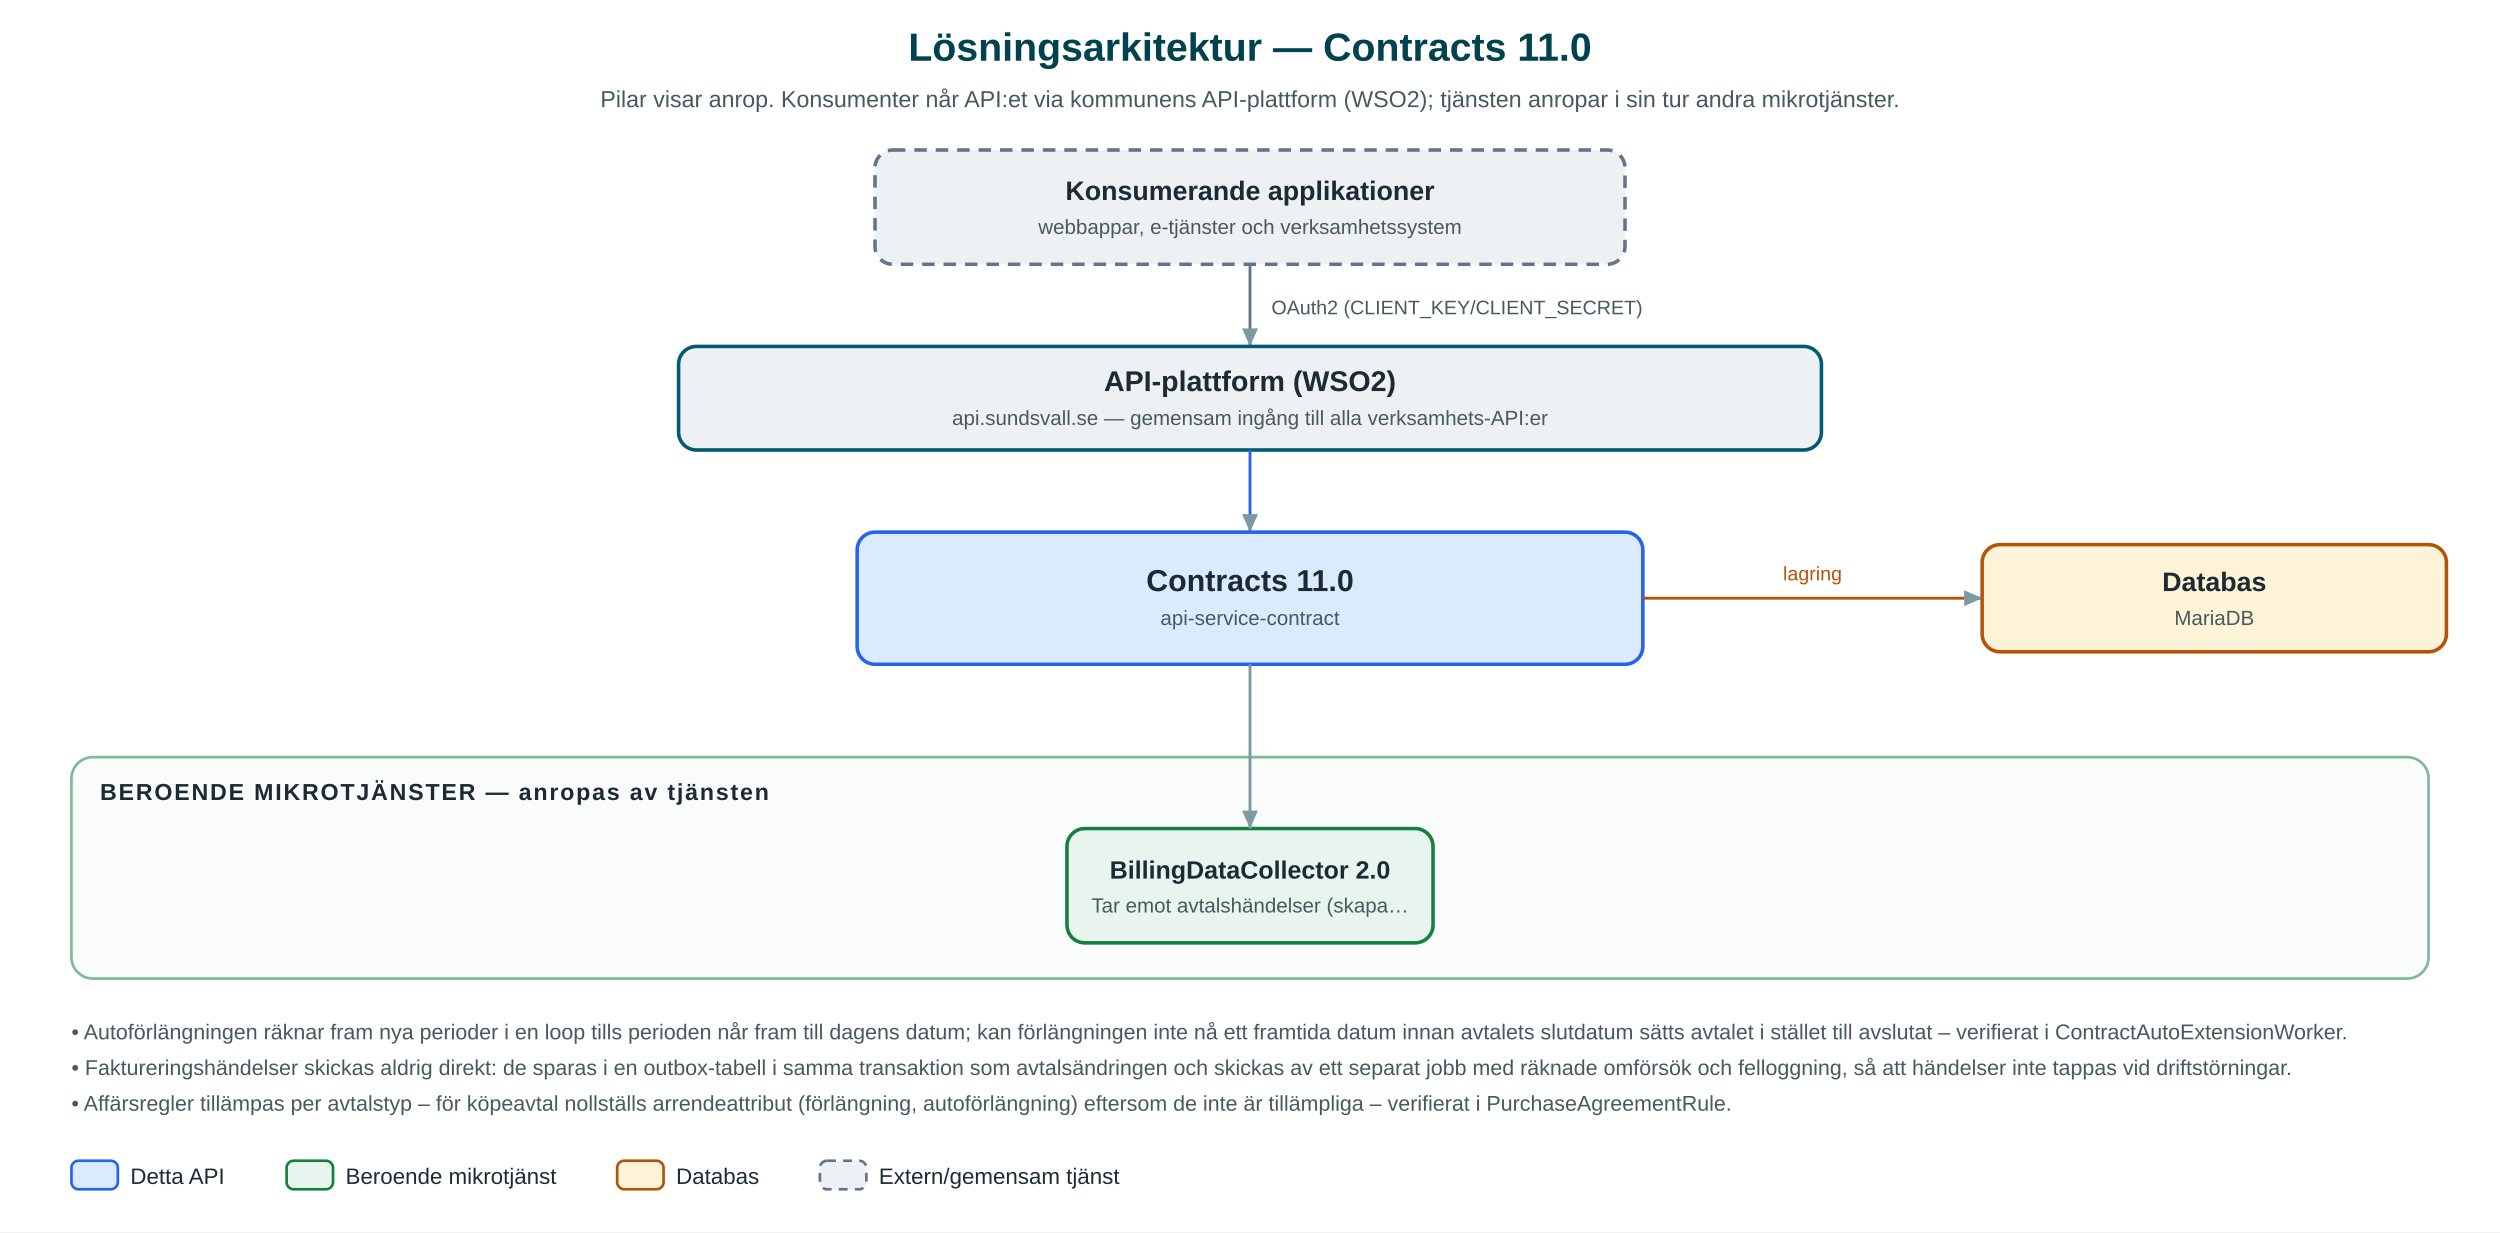
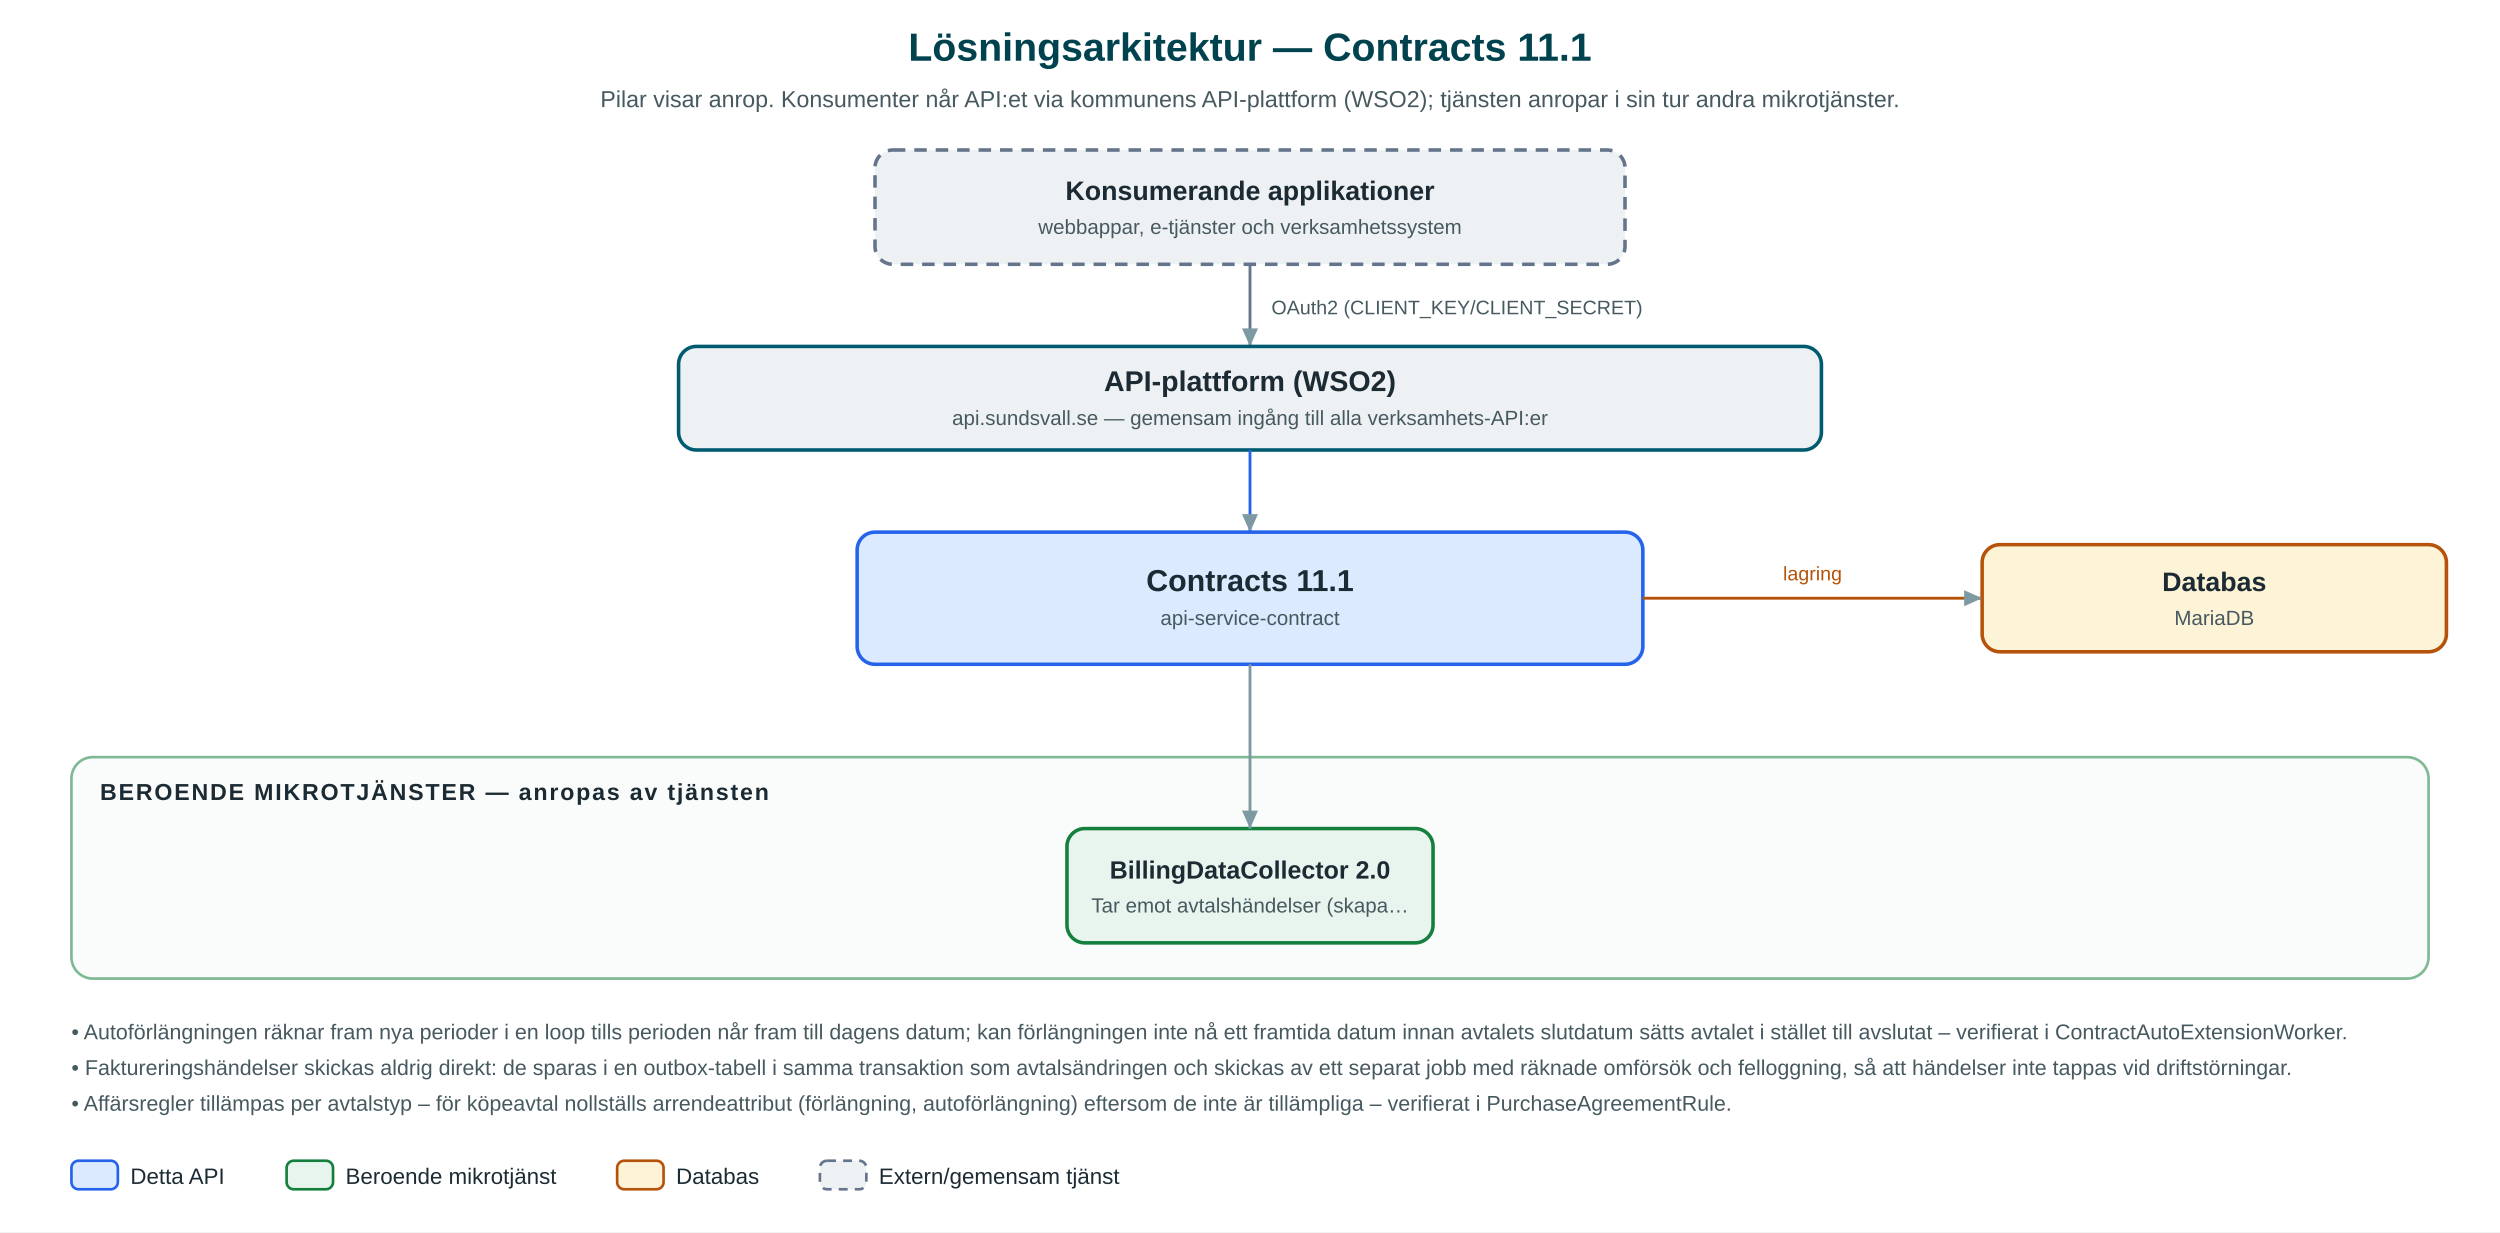
- <svg xmlns="http://www.w3.org/2000/svg" viewBox="0 0 1400 690" font-family="Segoe UI, Helvetica Neue, Arial, sans-serif" role="img" aria-label="Arkitekturdiagram för Contracts 11.0">
+ <svg xmlns="http://www.w3.org/2000/svg" viewBox="0 0 1400 690" font-family="Segoe UI, Helvetica Neue, Arial, sans-serif" role="img" aria-label="Arkitekturdiagram för Contracts 11.1">
  <defs>
    <marker id="arr" viewBox="0 0 10 10" refX="9" refY="5" markerWidth="7" markerHeight="7" orient="auto-start-reverse">
      <path d="M 0 1 L 9 5 L 0 9 z" fill="#7d99a1" />
    </marker>
  </defs>
  <rect width="1400" height="690" fill="#ffffff" />
-   <text x="700.0" y="34" text-anchor="middle" font-size="22" font-weight="bold" fill="#00434f">Lösningsarkitektur — Contracts 11.0</text>
+   <text x="700.0" y="34" text-anchor="middle" font-size="22" font-weight="bold" fill="#00434f">Lösningsarkitektur — Contracts 11.1</text>
  <text x="700.0" y="60" text-anchor="middle" font-size="13" fill="#46595f">Pilar visar anrop. Konsumenter når API:et via kommunens API-plattform (WSO2); tjänsten anropar i sin tur andra mikrotjänster.</text>
  <rect x="490.0" y="84" rx="10" width="420" height="64" fill="#eef1f4" stroke="#64748b" stroke-width="2" stroke-dasharray="7,5" />
  <text x="700.0" y="112.0" text-anchor="middle" font-size="15" font-weight="bold" fill="#1c2b33">Konsumerande applikationer</text>
  <text x="700.0" y="131.0" text-anchor="middle" font-size="11.5" fill="#46595f">webbappar, e-tjänster och verksamhetssystem</text>
  <path d="M 700.0 148 L 700.0 194" fill="none" stroke="#64748b" stroke-width="1.6" marker-end="url(#arr)" />
  <text x="712.0" y="176" font-size="11" fill="#46595f">OAuth2 (CLIENT_KEY/CLIENT_SECRET)</text>
  <rect x="380.0" y="194" rx="10" width="640" height="58" fill="#eef1f4" stroke="#005a70" stroke-width="2" />
  <text x="700.0" y="219.0" text-anchor="middle" font-size="16" font-weight="bold" fill="#1c2b33">API-plattform (WSO2)</text>
  <text x="700.0" y="238.0" text-anchor="middle" font-size="11.5" fill="#46595f">api.sundsvall.se — gemensam ingång till alla verksamhets-API:er</text>
  <path d="M 700.0 252 L 700.0 298" fill="none" stroke="#2563eb" stroke-width="1.6" marker-end="url(#arr)" />
  <rect x="480.0" y="298" rx="10" width="440" height="74" fill="#dbeafe" stroke="#2563eb" stroke-width="2" />
-   <text x="700.0" y="331.0" text-anchor="middle" font-size="17" font-weight="bold" fill="#1c2b33">Contracts 11.0</text>
+   <text x="700.0" y="331.0" text-anchor="middle" font-size="17" font-weight="bold" fill="#1c2b33">Contracts 11.1</text>
  <text x="700.0" y="350.0" text-anchor="middle" font-size="11.5" fill="#46595f">api-service-contract</text>
  <rect x="1110" y="305" rx="10" width="260" height="60" fill="#fdf3d7" stroke="#b45309" stroke-width="2" />
  <text x="1240.0" y="331.0" text-anchor="middle" font-size="15" font-weight="bold" fill="#1c2b33">Databas</text>
  <text x="1240.0" y="350.0" text-anchor="middle" font-size="11.5" fill="#46595f">MariaDB</text>
  <path d="M 920.0 335.0 L 1110 335.0" fill="none" stroke="#b45309" stroke-width="1.6" marker-end="url(#arr)" />
  <text x="1015.0" y="325.0" text-anchor="middle" font-size="11" fill="#b45309">lagring</text>
  <rect x="40" y="424" rx="12" width="1320" height="124" fill="#f4faf6" stroke="#15803d" stroke-width="1.5" opacity="0.55" />
  <text x="56" y="448" font-size="13" font-weight="bold" letter-spacing="1" fill="#1c2b33">BEROENDE MIKROTJÄNSTER — anropas av tjänsten</text>
  <rect x="597.5" y="464" rx="10" width="205" height="64" fill="#e8f5ee" stroke="#15803d" stroke-width="2" />
  <text x="700.0" y="492.0" text-anchor="middle" font-size="14" font-weight="bold" fill="#1c2b33">BillingDataCollector 2.0</text>
  <text x="700.0" y="511.0" text-anchor="middle" font-size="11.5" fill="#46595f">Tar emot avtalshändelser (skapa…</text>
  <path d="M 700.0 372 C 700.0 418.0, 700.0 418.0, 700.0 464" fill="none" stroke="#7d99a1" stroke-width="1.6" marker-end="url(#arr)" />
  <text x="40" y="582" font-size="12" fill="#46595f">• Autoförlängningen räknar fram nya perioder i en loop tills perioden når fram till dagens datum; kan förlängningen inte nå ett framtida datum innan avtalets slutdatum sätts avtalet i stället till avslutat – verifierat i ContractAutoExtensionWorker.</text>
  <text x="40" y="602" font-size="12" fill="#46595f">• Faktureringshändelser skickas aldrig direkt: de sparas i en outbox-tabell i samma transaktion som avtalsändringen och skickas av ett separat jobb med räknade omförsök och felloggning, så att händelser inte tappas vid driftstörningar.</text>
  <text x="40" y="622" font-size="12" fill="#46595f">• Affärsregler tillämpas per avtalstyp – för köpeavtal nollställs arrendeattribut (förlängning, autoförlängning) eftersom de inte är tillämpliga – verifierat i PurchaseAgreementRule.</text>
  <rect x="40" y="650" width="26" height="16" rx="4" fill="#dbeafe" stroke="#2563eb" stroke-width="1.5" />
  <text x="73" y="663" font-size="12.5" fill="#1c2b33">Detta API</text>
  <rect x="160.5" y="650" width="26" height="16" rx="4" fill="#e8f5ee" stroke="#15803d" stroke-width="1.5" />
  <text x="193.5" y="663" font-size="12.5" fill="#1c2b33">Beroende mikrotjänst</text>
  <rect x="345.6" y="650" width="26" height="16" rx="4" fill="#fdf3d7" stroke="#b45309" stroke-width="1.5" />
  <text x="378.6" y="663" font-size="12.5" fill="#1c2b33">Databas</text>
  <rect x="459.15" y="650" width="26" height="16" rx="4" fill="#eef1f4" stroke="#64748b" stroke-width="1.5" stroke-dasharray="5,4" />
  <text x="492.15" y="663" font-size="12.5" fill="#1c2b33">Extern/gemensam tjänst</text>
</svg>
